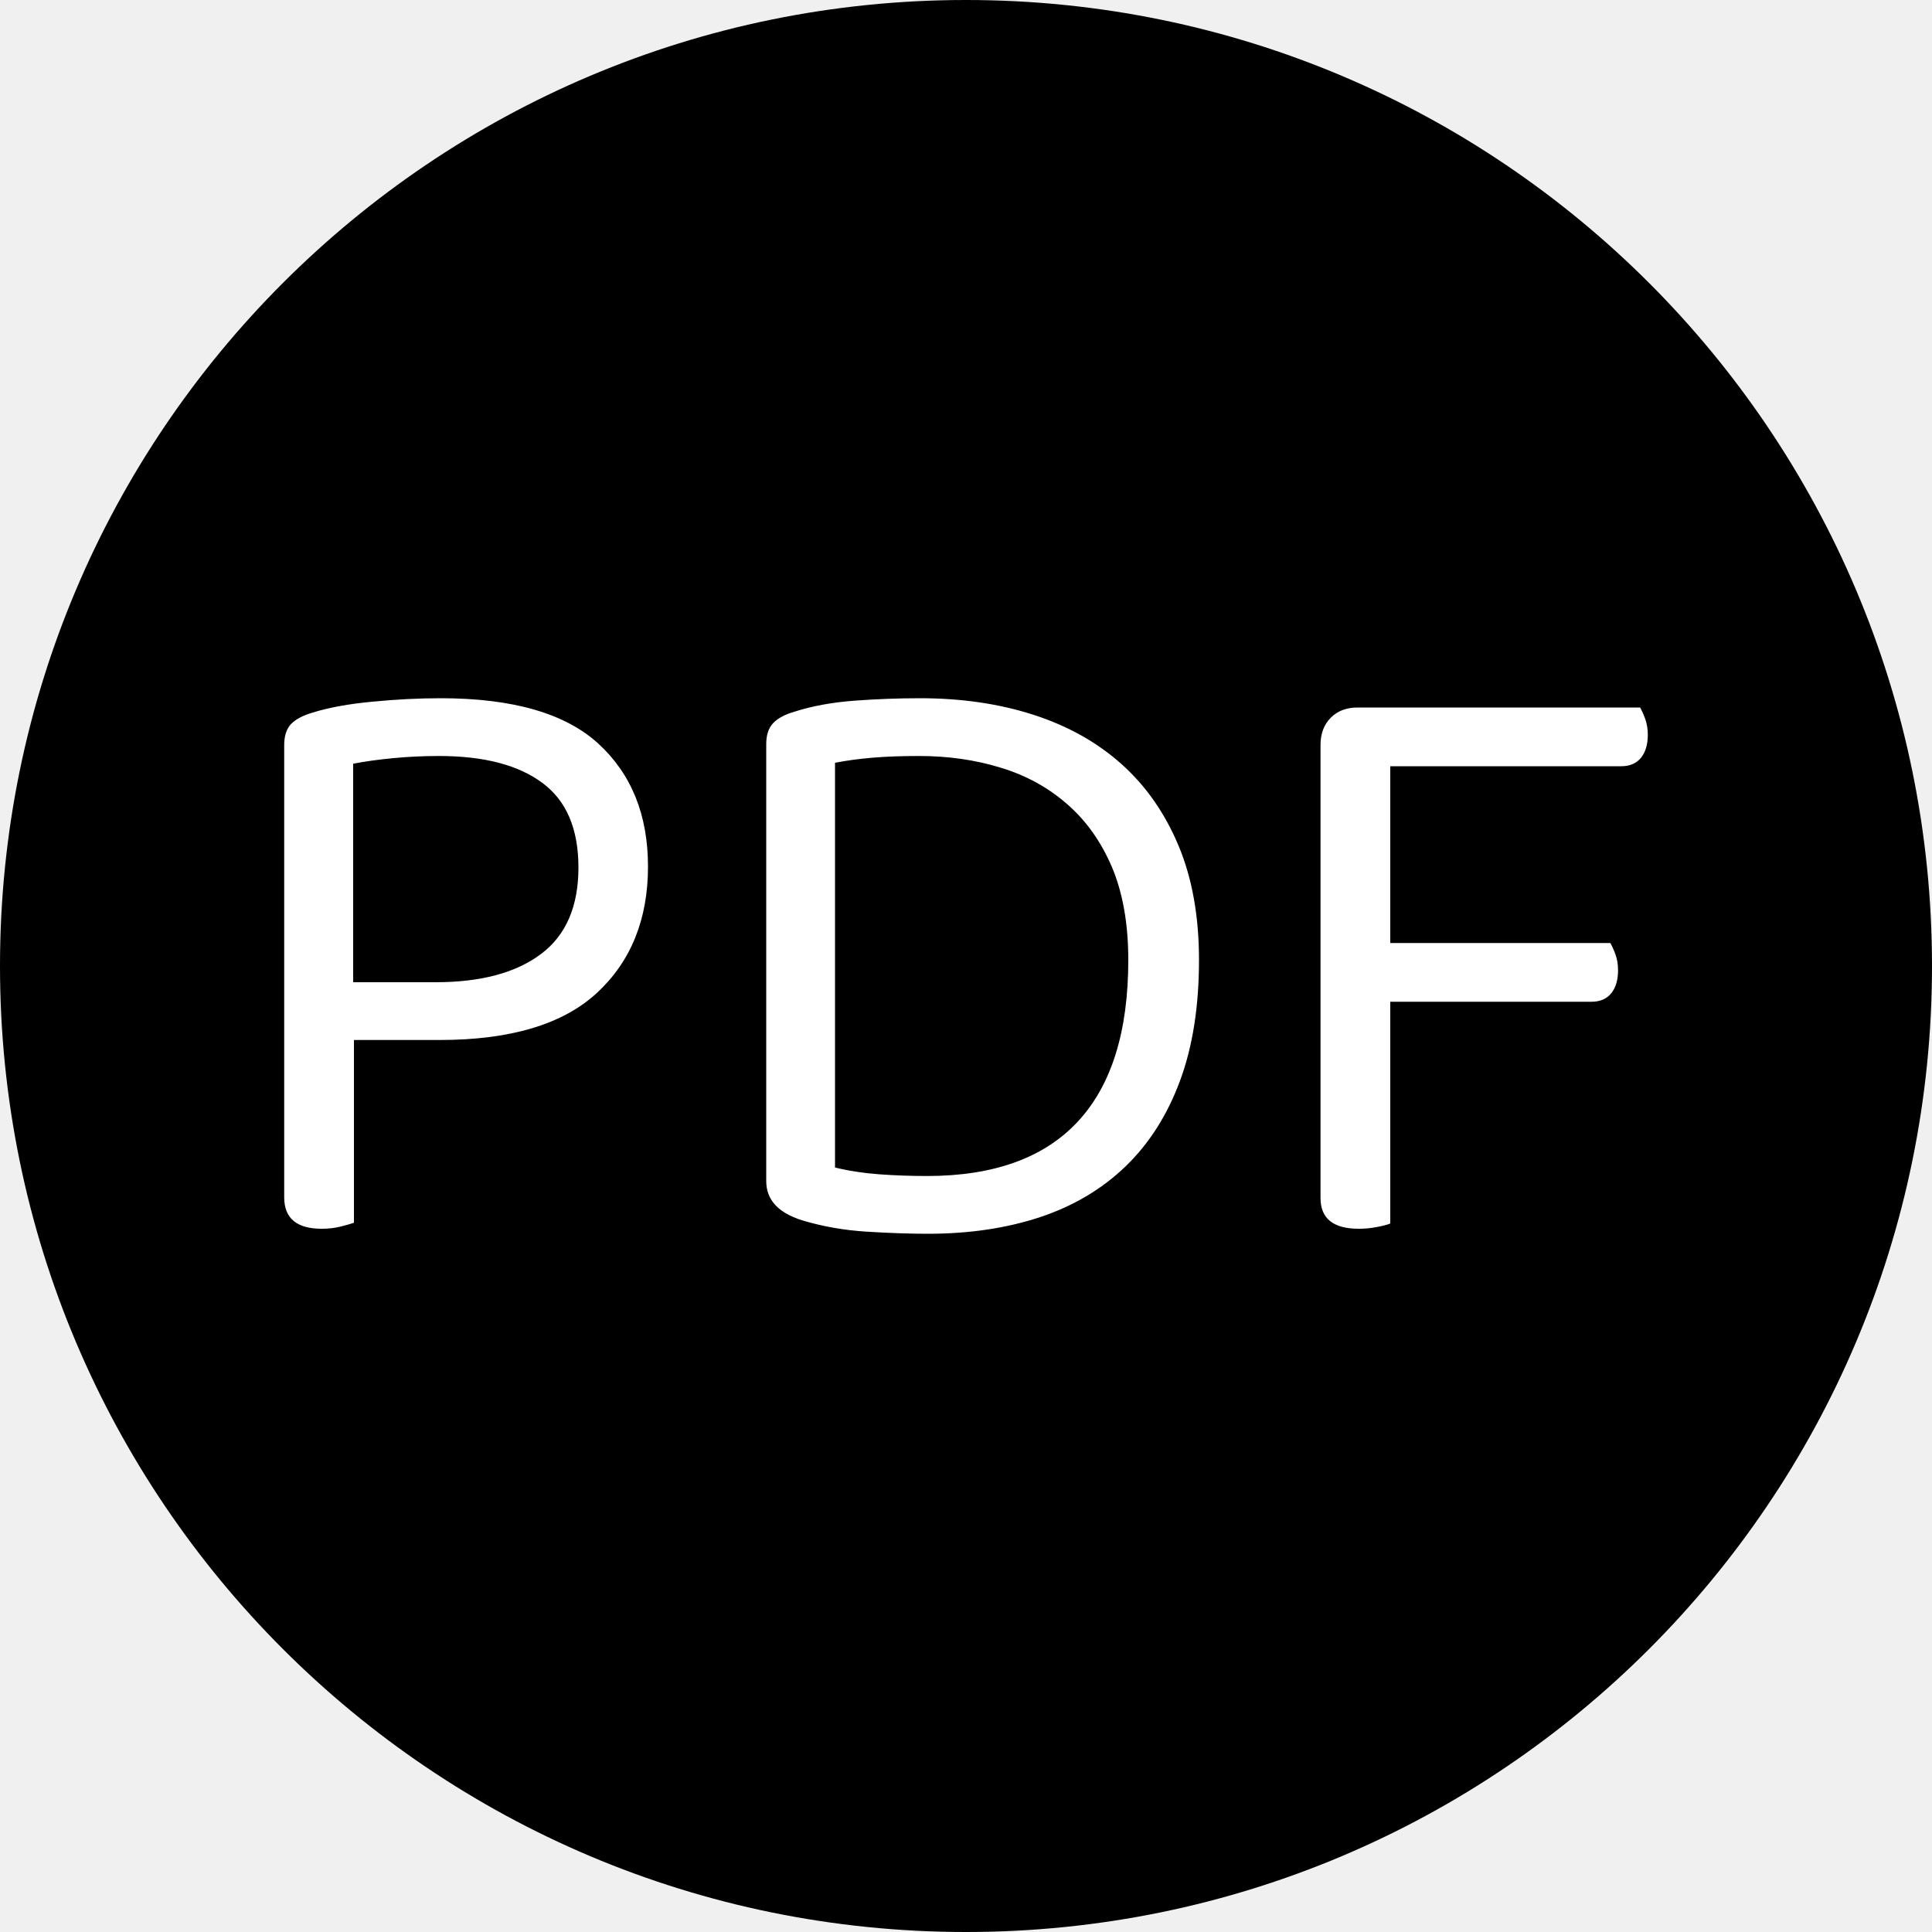
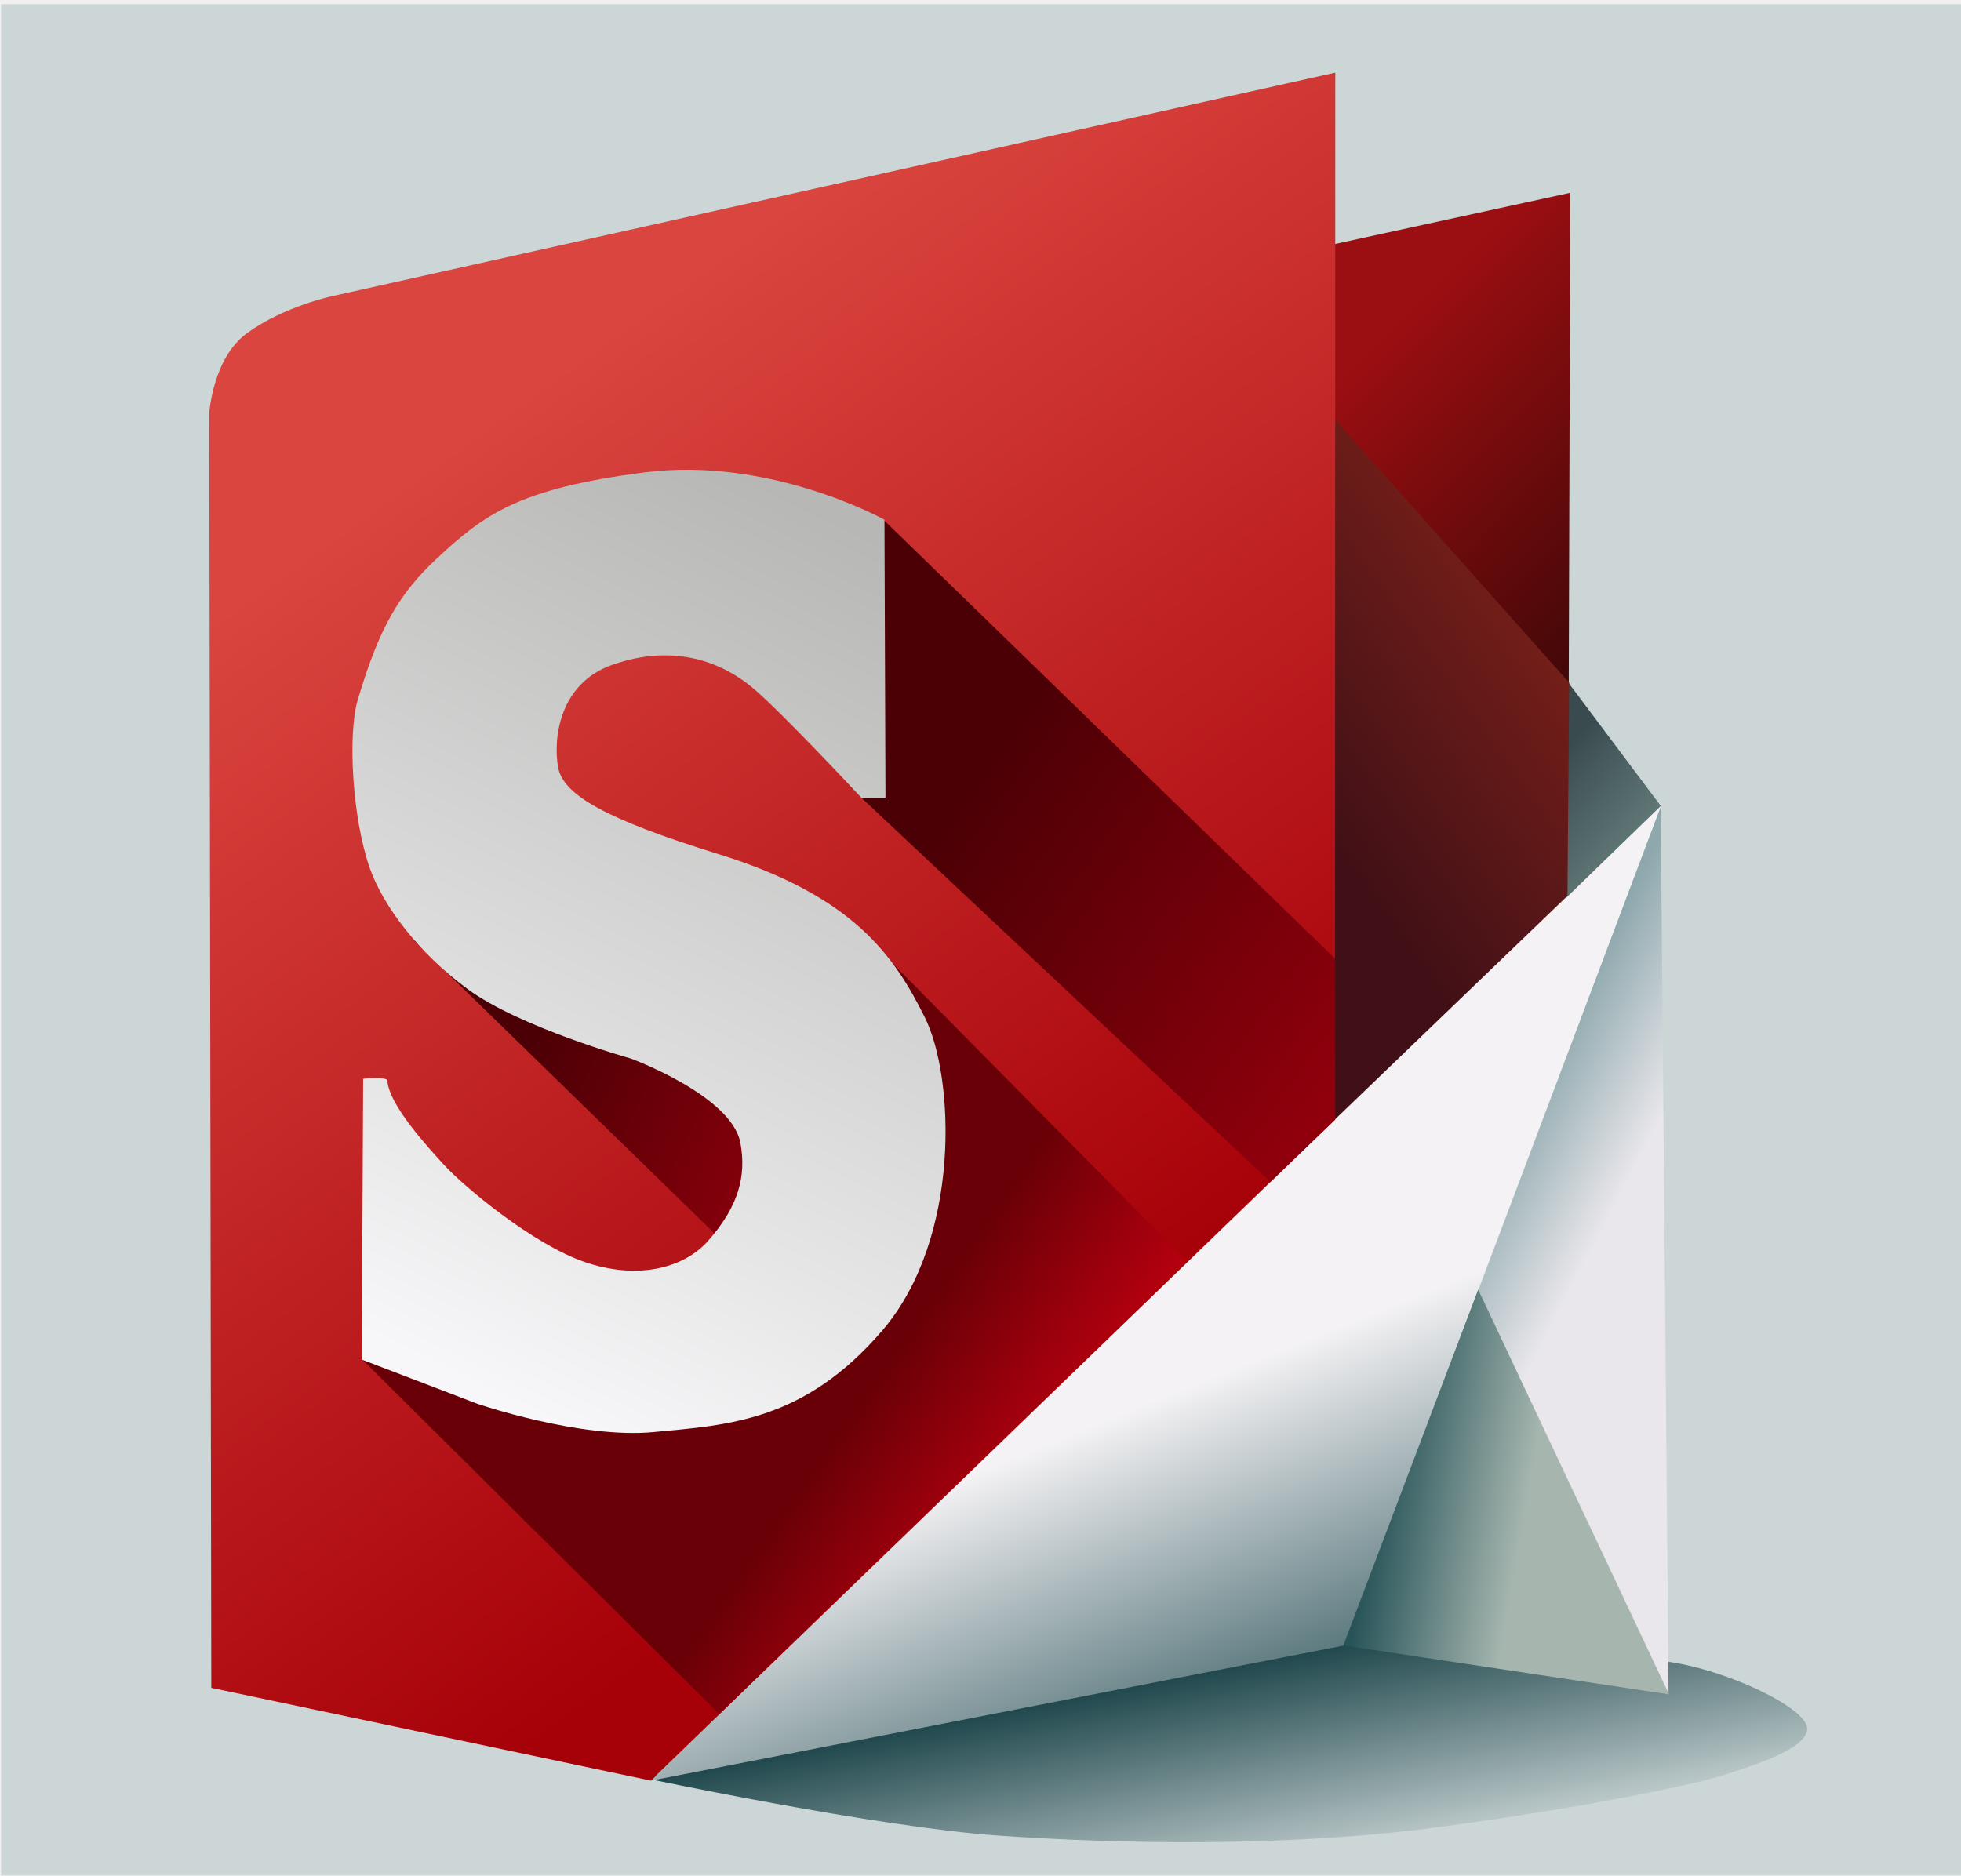
- <svg xmlns="http://www.w3.org/2000/svg" width="256" height="256" viewBox="0 0 100 100">
-   <rect width="100" height="100" rx="50" fill="#000000" />
-   <path fill="#ffffff" d="M22.76 53.83L18.32 53.83L18.32 63.29Q18.06 63.38 17.62 63.49Q17.18 63.60 16.65 63.60L16.65 63.60Q14.71 63.60 14.71 61.97L14.71 61.97L14.71 38.56Q14.71 37.86 15.06 37.48Q15.42 37.11 16.16 36.89L16.16 36.89Q17.44 36.49 19.27 36.32Q21.09 36.14 22.81 36.14L22.81 36.14Q28.40 36.14 30.97 38.49Q33.54 40.85 33.54 44.85L33.54 44.85Q33.54 48.94 30.90 51.39Q28.26 53.83 22.76 53.83L22.76 53.83ZM18.28 50.84L22.54 50.84Q26.06 50.84 28.00 49.38Q29.94 47.93 29.94 44.90L29.94 44.90Q29.94 41.90 28.07 40.52Q26.20 39.13 22.72 39.13L22.72 39.13Q21.53 39.13 20.37 39.24Q19.20 39.35 18.28 39.53L18.28 39.53L18.28 50.84ZM58.40 49.69L58.40 49.69Q58.40 46.88 57.55 44.87Q56.69 42.87 55.21 41.60Q53.74 40.32 51.78 39.73Q49.82 39.13 47.58 39.13L47.58 39.13Q46.17 39.13 45.14 39.22Q44.10 39.31 43.22 39.48L43.22 39.48L43.22 60.43Q44.28 60.69 45.49 60.78Q46.70 60.87 47.98 60.87L47.98 60.87Q53.17 60.87 55.79 58.05Q58.40 55.24 58.40 49.69ZM62.06 49.69L62.06 49.69Q62.06 53.30 61.07 55.96Q60.08 58.62 58.25 60.38Q56.42 62.14 53.83 63.00Q51.23 63.86 48.02 63.86L48.02 63.86Q46.61 63.86 44.85 63.75Q43.09 63.64 41.51 63.16L41.51 63.16Q39.66 62.58 39.66 61.13L39.66 61.13L39.66 38.52Q39.66 37.81 40.01 37.44Q40.36 37.06 41.11 36.84L41.11 36.84Q42.48 36.40 44.19 36.27Q45.91 36.14 47.62 36.14L47.62 36.14Q50.84 36.14 53.50 37.00Q56.16 37.86 58.05 39.55Q59.94 41.24 61 43.77Q62.06 46.30 62.06 49.69ZM70.28 36.62L84.89 36.62Q85.02 36.84 85.16 37.22Q85.29 37.59 85.29 38.03L85.29 38.03Q85.29 38.78 84.94 39.22Q84.58 39.66 83.92 39.66L83.92 39.66L71.96 39.66L71.96 48.81L83.35 48.81Q83.48 49.03 83.62 49.41Q83.75 49.78 83.75 50.22L83.75 50.22Q83.75 50.97 83.40 51.41Q83.04 51.85 82.38 51.85L82.38 51.85L71.96 51.85L71.96 63.33Q71.74 63.42 71.27 63.51Q70.81 63.60 70.33 63.60L70.33 63.60Q68.35 63.60 68.35 62.01L68.35 62.01L68.35 38.56Q68.35 37.68 68.88 37.15Q69.40 36.62 70.28 36.62L70.28 36.62Z" />
+ <svg xmlns="http://www.w3.org/2000/svg" xmlns:xlink="http://www.w3.org/1999/xlink" width="99.538mm" height="95.209mm" viewBox="0 0 99.538 95.209" version="1.1" id="svg745" xml:space="preserve">
+   <defs id="defs742">
+     <linearGradient id="linearGradient72198">
+       <stop style="stop-color:#ccd6d7;stop-opacity:1;" offset="0" id="stop72194" />
+       <stop style="stop-color:#0f3a3f;stop-opacity:1;" offset="1" id="stop72196" />
+     </linearGradient>
+     <linearGradient id="linearGradient71928">
+       <stop style="stop-color:#4b0005;stop-opacity:1;" offset="0" id="stop71924" />
+       <stop style="stop-color:#8f000c;stop-opacity:1;" offset="1" id="stop71926" />
+     </linearGradient>
+     <linearGradient id="linearGradient71920">
+       <stop style="stop-color:#4b0005;stop-opacity:1;" offset="0" id="stop71916" />
+       <stop style="stop-color:#8f000c;stop-opacity:1;" offset="1" id="stop71918" />
+     </linearGradient>
+     <linearGradient id="linearGradient69598">
+       <stop style="stop-color:#6a0007;stop-opacity:1;" offset="0" id="stop69594" />
+       <stop style="stop-color:#b8000f;stop-opacity:1;" offset="1" id="stop69596" />
+     </linearGradient>
+     <linearGradient id="linearGradient46361">
+       <stop style="stop-color:#f7f6f8;stop-opacity:1;" offset="0" id="stop46359" />
+       <stop style="stop-color:#b7b7b5;stop-opacity:1;" offset="1" id="stop46357" />
+     </linearGradient>
+     <linearGradient id="linearGradient40554">
+       <stop style="stop-color:#f4f2f4;stop-opacity:1;" offset="0" id="stop40550" />
+       <stop style="stop-color:#57767b;stop-opacity:1;" offset="1" id="stop40552" />
+     </linearGradient>
+     <linearGradient id="linearGradient39095">
+       <stop style="stop-color:#285459;stop-opacity:1;" offset="0" id="stop39093" />
+       <stop style="stop-color:#a6b6af;stop-opacity:1;" offset="1" id="stop39091" />
+     </linearGradient>
+     <linearGradient id="linearGradient36672">
+       <stop style="stop-color:#da453f;stop-opacity:1;" offset="0" id="stop36668" />
+       <stop style="stop-color:#a60008;stop-opacity:1;" offset="1" id="stop36670" />
+     </linearGradient>
+     <linearGradient id="linearGradient19524">
+       <stop style="stop-color:#3a4b4f;stop-opacity:1;" offset="0" id="stop19522" />
+       <stop style="stop-color:#617979;stop-opacity:0.975;" offset="1" id="stop19520" />
+     </linearGradient>
+     <linearGradient id="linearGradient17996">
+       <stop style="stop-color:#401016;stop-opacity:1;" offset="0" id="stop17994" />
+       <stop style="stop-color:#761f19;stop-opacity:1;" offset="1" id="stop17992" />
+     </linearGradient>
+     <linearGradient id="linearGradient15569">
+       <stop style="stop-color:#8ea8ad;stop-opacity:1;" offset="0" id="stop15565" />
+       <stop style="stop-color:#e9e7eb;stop-opacity:1;" offset="1" id="stop15567" />
+     </linearGradient>
+     <linearGradient id="linearGradient15557">
+       <stop style="stop-color:#9b0e11;stop-opacity:1;" offset="0" id="stop15553" />
+       <stop style="stop-color:#370707;stop-opacity:1;" offset="1" id="stop15555" />
+     </linearGradient>
+     <linearGradient xlink:href="#linearGradient15557" id="linearGradient15559" x1="120.067" y1="63.258" x2="135.163" y2="78.079" gradientUnits="userSpaceOnUse" />
+     <linearGradient xlink:href="#linearGradient15569" id="linearGradient15571" x1="127.97" y1="101.661" x2="133.89" y2="104.77" gradientUnits="userSpaceOnUse" />
+     <linearGradient xlink:href="#linearGradient17996" id="linearGradient17998" x1="117.928" y1="86.055" x2="130.674" y2="76.946" gradientUnits="userSpaceOnUse" />
+     <linearGradient xlink:href="#linearGradient19524" id="linearGradient19528" x1="130.982" y1="82.403" x2="135.721" y2="86.452" gradientUnits="userSpaceOnUse" />
+     <linearGradient xlink:href="#linearGradient36672" id="linearGradient36674" x1="63.798" y1="74.818" x2="96.637" y2="120.293" gradientUnits="userSpaceOnUse" />
+     <linearGradient xlink:href="#linearGradient39095" id="linearGradient39097" x1="120.545" y1="124.769" x2="128.042" y2="126.07" gradientUnits="userSpaceOnUse" />
+     <linearGradient xlink:href="#linearGradient40554" id="linearGradient40556" x1="113.846" y1="114.043" x2="119.659" y2="128.502" gradientUnits="userSpaceOnUse" />
+     <linearGradient xlink:href="#linearGradient46361" id="linearGradient46363" x1="73.993" y1="114.139" x2="94.845" y2="71.247" gradientUnits="userSpaceOnUse" />
+     <linearGradient xlink:href="#linearGradient69598" id="linearGradient69600" x1="95.854" y1="114.667" x2="103.778" y2="120.189" gradientUnits="userSpaceOnUse" />
+     <linearGradient xlink:href="#linearGradient71920" id="linearGradient71922" x1="98.58" y1="87.187" x2="118.097" y2="101.194" gradientUnits="userSpaceOnUse" />
+     <linearGradient xlink:href="#linearGradient71928" id="linearGradient71930" x1="78.278" y1="97.433" x2="92.313" y2="104.335" gradientUnits="userSpaceOnUse" />
+     <linearGradient xlink:href="#linearGradient72198" id="linearGradient72200" x1="125.766" y1="138.468" x2="123.333" y2="126.033" gradientUnits="userSpaceOnUse" />
+   </defs>
+   <g id="layer4" style="display:inline" transform="translate(-51.42014,-44.47029)">
+     <rect style="display:inline;fill:#ccd6d7;fill-opacity:1;stroke:none;stroke-width:4.138;stroke-linecap:round;stroke-linejoin:round;stroke-miterlimit:3.2" id="rect72067" width="99.482" height="95" x="51.476" y="44.68" />
+   </g>
+   <g id="layer5" style="display:inline" transform="translate(-51.42014,-44.47029)">
+     <path style="display:inline;fill:url(#linearGradient72200);fill-opacity:1;stroke:none;stroke-width:0.265px;stroke-linecap:butt;stroke-linejoin:miter;stroke-opacity:1" d="m 84.146,134.739 c 0,0 11.721,2.483 17.939,2.917 6.218,0.434 14.753,0.6 22.412,-0.434 8.01,-1.081 13.199,-2.227 14.5,-2.661 1.301,-0.434 4.008,-1.243 4.152,-2.255 0.145,-1.012 -3.47,-2.747 -6.218,-3.326 -2.747,-0.578 -12.724,-1.446 -14.893,-1.446 -2.169,0 -37.893,7.205 -37.893,7.205 z" id="path72192" />
+   </g>
+   <g id="layer2" style="display:inline" transform="translate(-51.42014,-44.47029)">
+     <path style="display:inline;fill:url(#linearGradient40556);fill-opacity:1;stroke:none;stroke-width:0.265px;stroke-linecap:butt;stroke-linejoin:miter;stroke-opacity:1" d="m 84.461,134.867 35.166,-6.857 16.155,-42.738 z" id="path960" />
+     <path style="fill:url(#linearGradient15571);fill-opacity:1;stroke:none;stroke-width:0.265px;stroke-linecap:butt;stroke-linejoin:miter;stroke-opacity:1" d="m 135.715,85.428 0.398,45.049 -9.662,-20.462 z" id="path964" />
+     <path style="display:inline;fill:url(#linearGradient39097);fill-opacity:1;stroke:none;stroke-width:0.265px;stroke-linecap:butt;stroke-linejoin:miter;stroke-opacity:1" d="m 119.605,128.003 16.534,2.487 -9.688,-20.551 z" id="path966" />
+     <path style="display:inline;fill:url(#linearGradient15559);fill-opacity:1;stroke:none;stroke-width:0.265px;stroke-linecap:butt;stroke-linejoin:miter;stroke-opacity:1" d="m 118.422,57.023 12.704,-2.767 -0.079,25.087 -12.439,-13.377 z" id="path968" />
+     <path style="display:inline;fill:url(#linearGradient19528);fill-opacity:1;stroke:none;stroke-width:0.265px;stroke-linecap:butt;stroke-linejoin:miter;stroke-opacity:1" d="m 135.721,85.387 -4.842,-6.459 0.03,11.127 z" id="path970" />
+     <path style="display:inline;fill:url(#linearGradient17998);fill-opacity:1;stroke:none;stroke-width:0.265px;stroke-linecap:butt;stroke-linejoin:miter;stroke-opacity:1" d="m 119.103,65.682 11.969,13.449 -0.09,10.82 -11.886,11.43 z" id="path972" />
+     <path style="display:inline;fill:url(#linearGradient36674);fill-opacity:1;stroke:none;stroke-width:0.265px;stroke-linecap:butt;stroke-linejoin:miter;stroke-opacity:1" d="M 62.146,130.156 62.043,65.435 c 0,0 0.179,-2.778 1.895,-4.036 1.875,-1.375 4.342,-1.894 4.342,-1.894 l 50.918,-11.349 -0.011,53.144 -34.733,33.565 z" id="path958" />
+   </g>
+   <g id="layer3" style="display:inline" transform="translate(-51.42014,-44.47029)">
+     <path style="display:inline;fill:url(#linearGradient69600);fill-opacity:1;stroke:none;stroke-width:0.265px;stroke-linecap:butt;stroke-linejoin:miter;stroke-opacity:1" d="m 94.781,91.407 16.87,17.075 -23.723,23.002 -18.122,-17.998 5.497,-2.806 18.404,-0.051 2.352,-8.231 z" id="path54894" />
+     <path style="display:inline;fill:url(#linearGradient71930);fill-opacity:1;stroke:none;stroke-width:0.265px;stroke-linecap:butt;stroke-linejoin:miter;stroke-opacity:1" d="m 72.44,92.225 16.155,15.746 4.09,-6.799 z" id="path54892" />
+     <path style="display:inline;fill:url(#linearGradient71922);fill-opacity:1;stroke:none;stroke-width:0.265px;stroke-linecap:butt;stroke-linejoin:miter;stroke-opacity:1" d="m 95.139,84.965 1.125,-14.11 22.925,22.287 0.008,8.165 -3.289,3.166 z" id="path54890" />
+     <path style="display:inline;fill:url(#linearGradient46363);fill-opacity:1;stroke:none;stroke-width:0.265px;stroke-linecap:butt;stroke-linejoin:miter;stroke-opacity:1" d="m 95.139,84.965 h 1.227 l -0.051,-14.11 c 0,0 -5.777,-3.221 -12.167,-2.403 -6.39,0.818 -8.152,2.125 -10.582,4.397 -1.902,1.778 -2.914,3.527 -3.988,7.157 -0.513,1.733 -0.282,5.989 0.613,8.537 0.665,1.892 2.454,4.294 4.959,6.135 2.662,1.956 8.282,3.527 8.282,3.527 0,0 5.135,1.887 5.572,4.294 0.308,1.694 -0.102,3.221 -1.636,4.959 -1.258,1.426 -3.63,1.994 -6.288,1.074 -2.658,-0.92 -6.14,-3.851 -7.106,-4.908 -0.818,-0.895 -2.821,-3.062 -2.89,-4.294 -0.012,-0.214 -1.23,-0.096 -1.23,-0.096 l -0.072,14.257 5.879,2.249 c 0,0 5.214,1.789 8.946,1.431 3.732,-0.358 7.617,-0.511 11.605,-5.163 3.988,-4.652 3.681,-12.832 2.147,-15.899 -1.534,-3.067 -3.561,-6.139 -10.48,-8.282 -5.777,-1.789 -7.873,-3.016 -8.128,-4.397 -0.256,-1.38 0.009,-4.254 2.761,-5.214 3.221,-1.125 5.623,-0.051 7.055,1.125 1.431,1.176 5.572,5.623 5.572,5.623 z" id="path46355" />
+   </g>
</svg>
